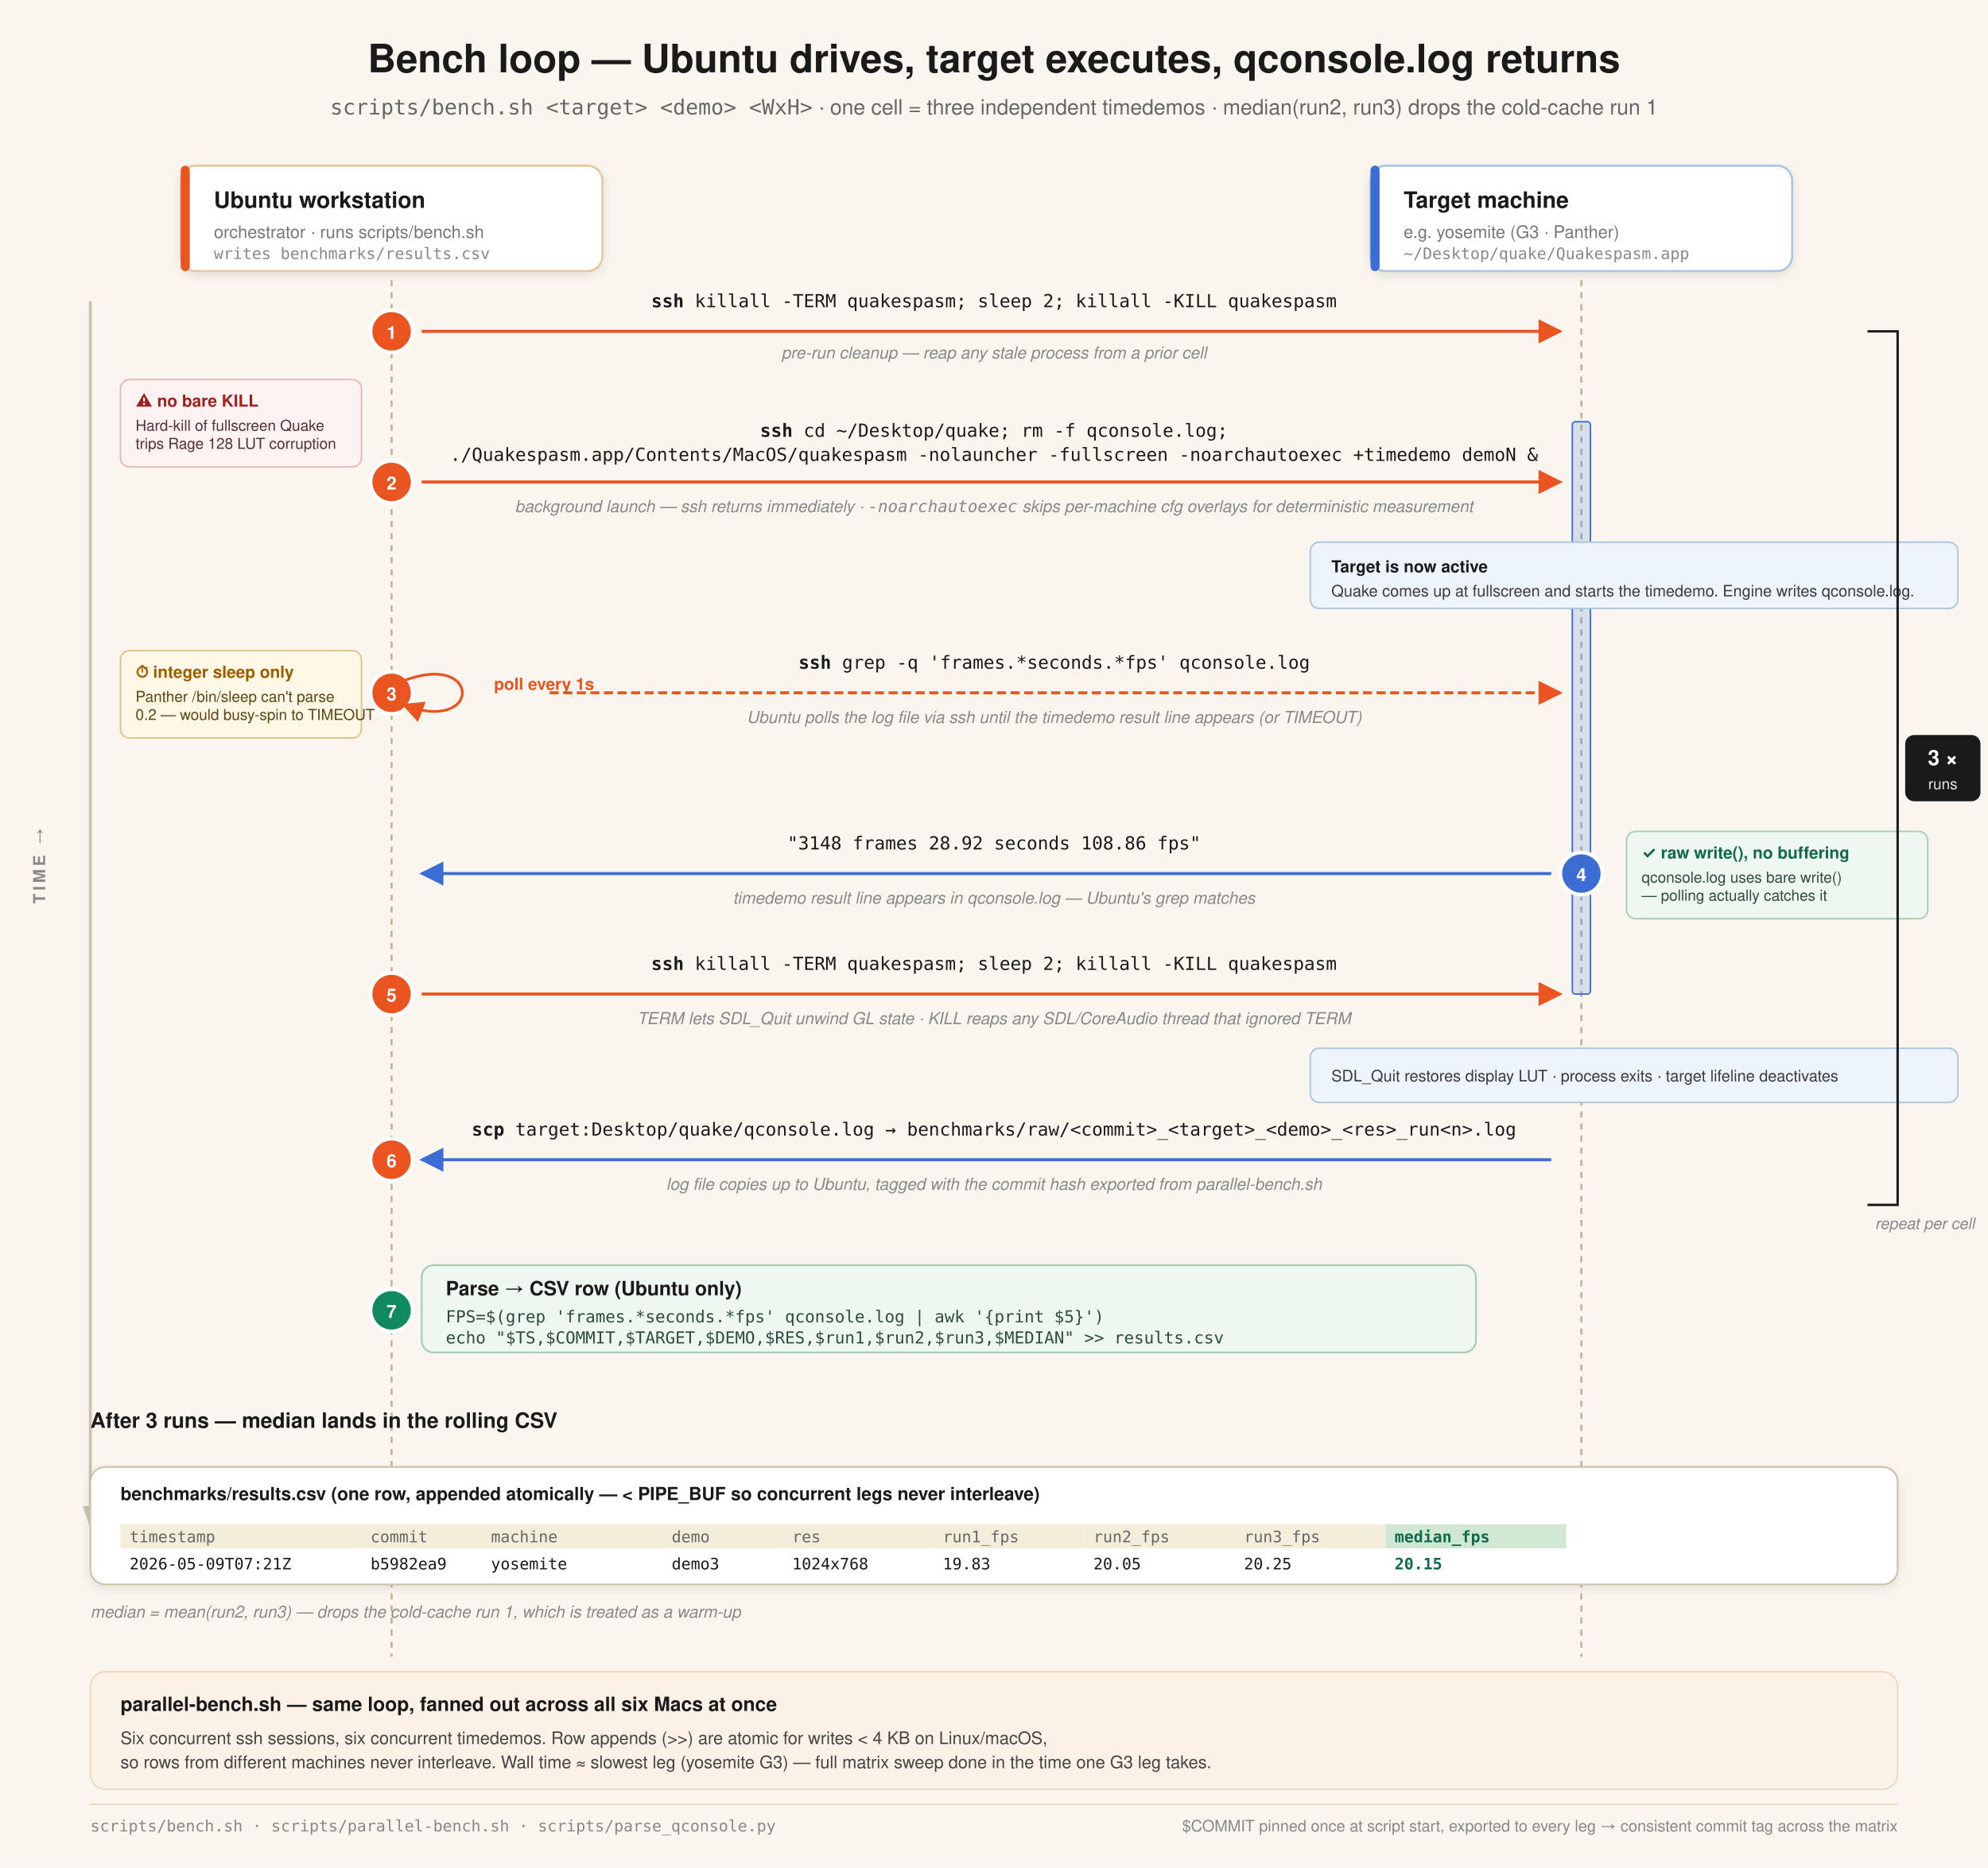
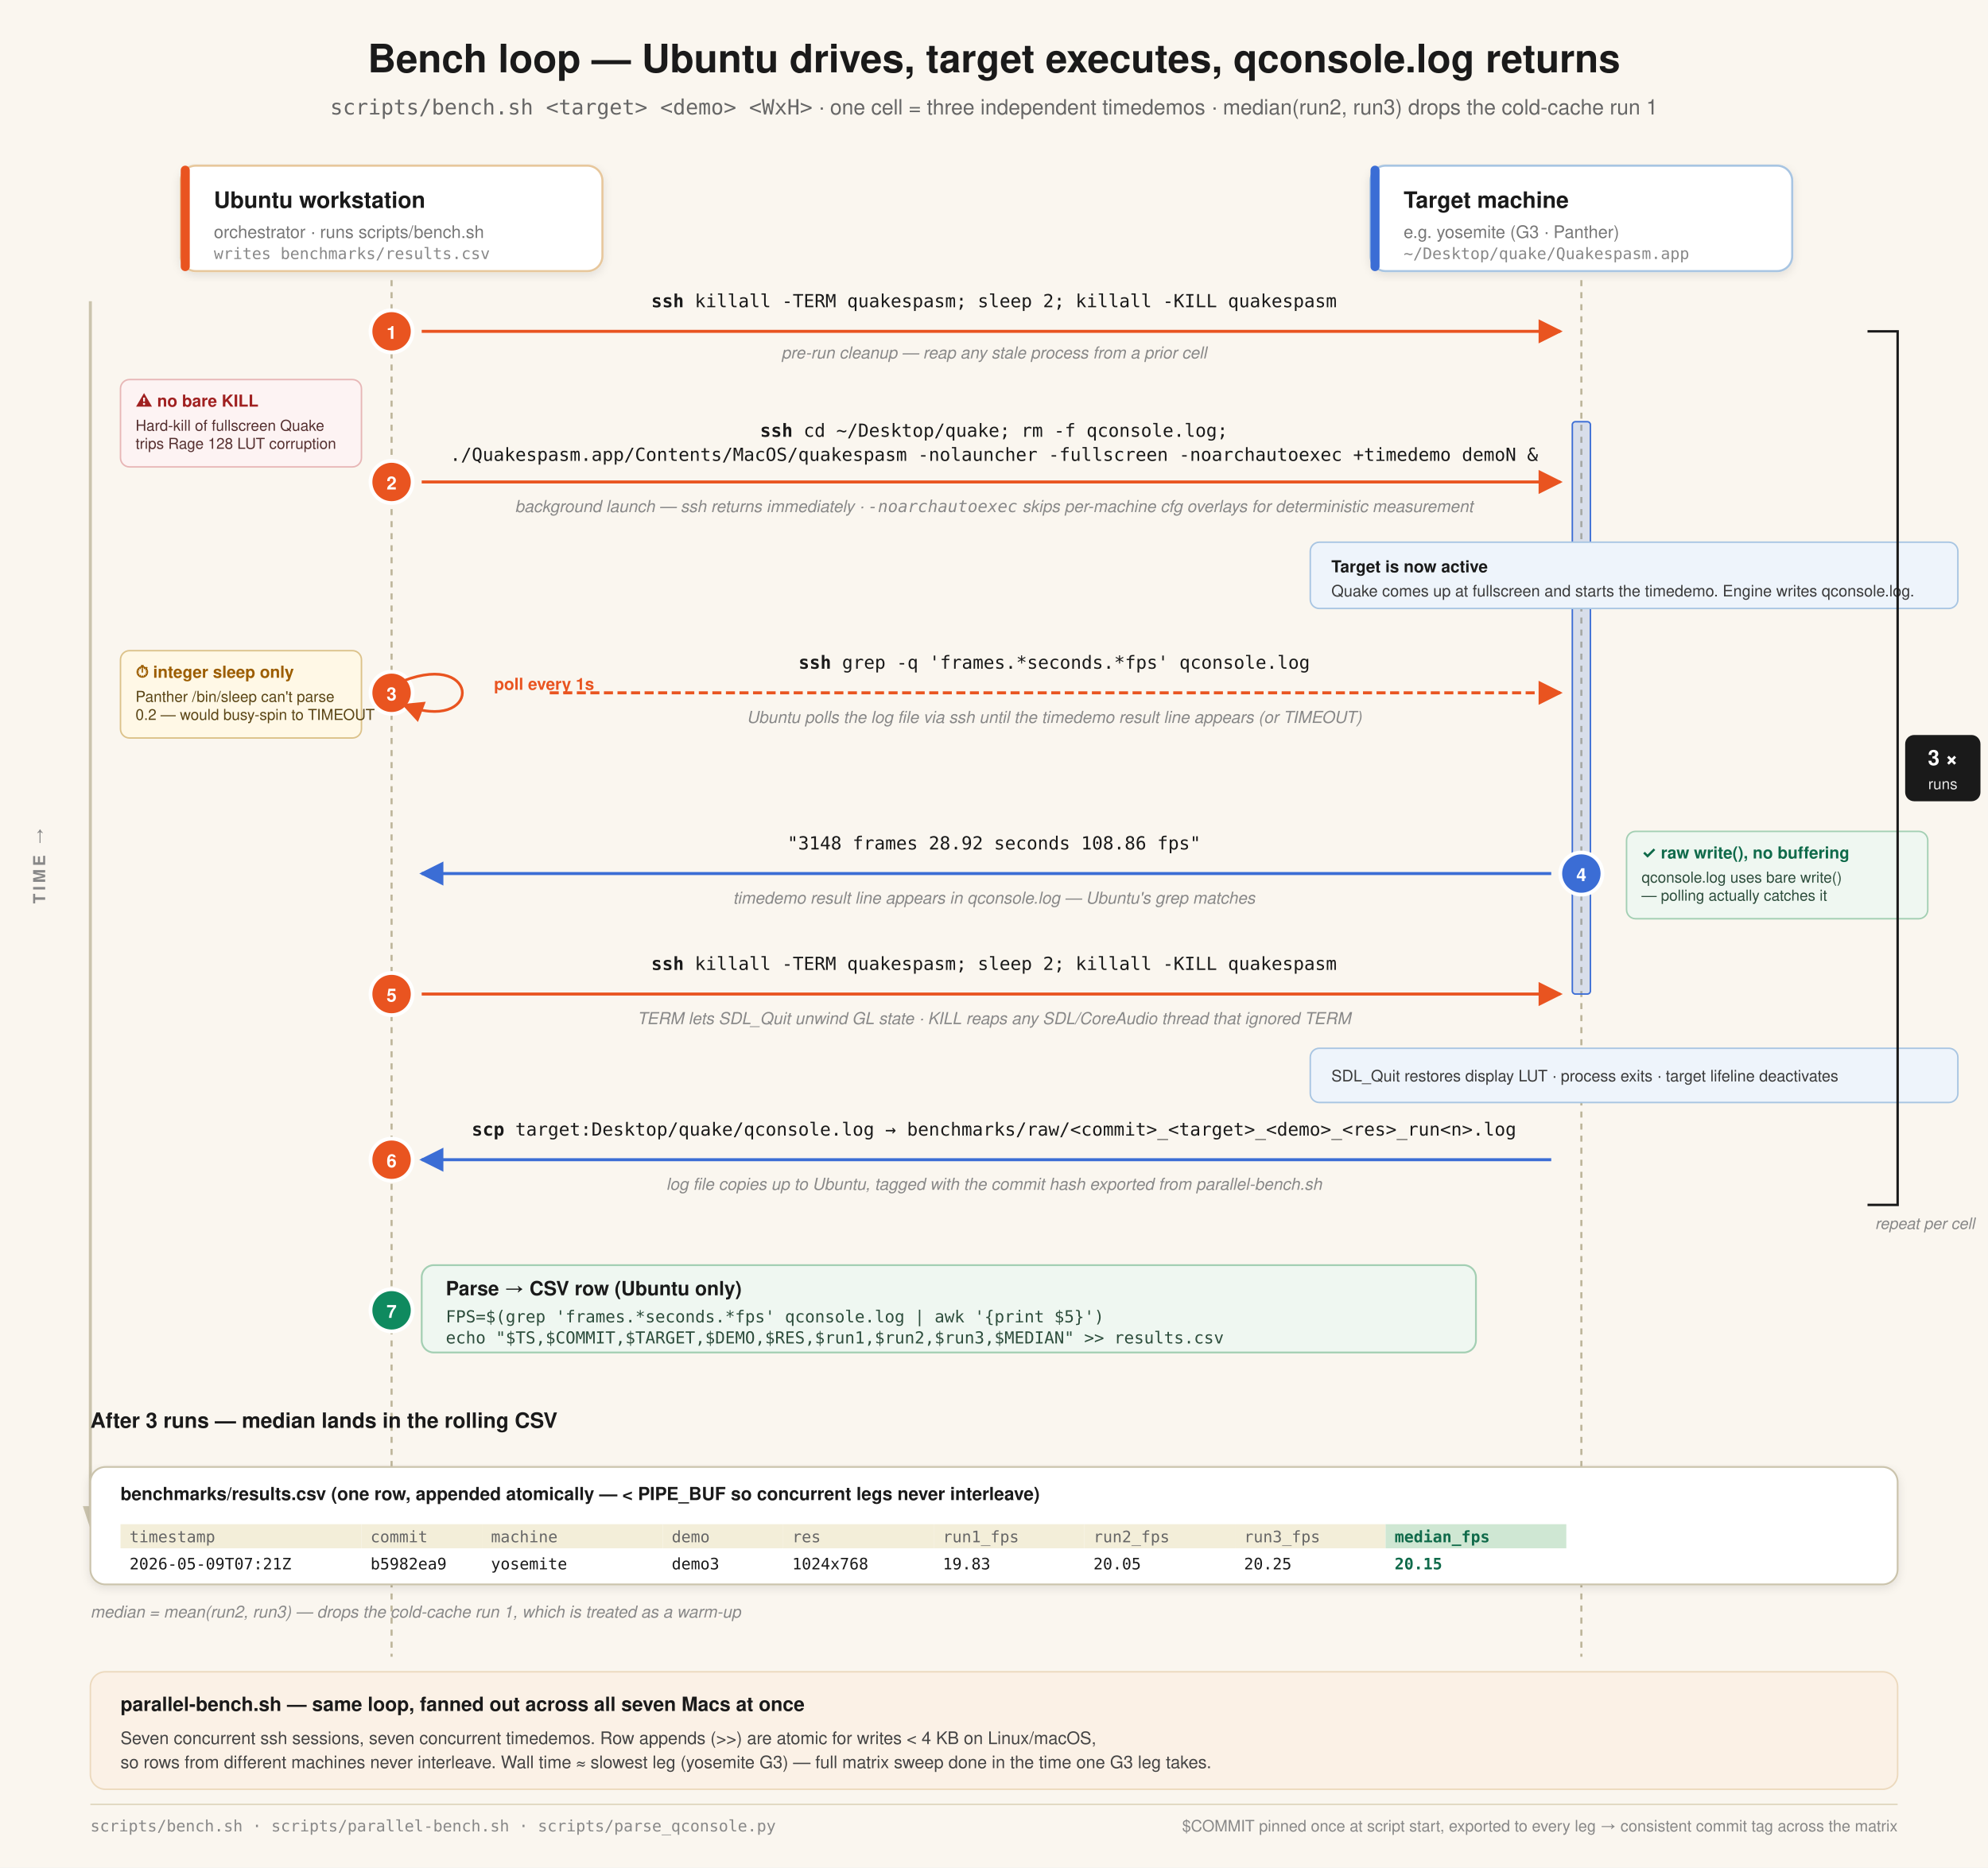
<svg xmlns="http://www.w3.org/2000/svg" viewBox="0 0 1320 1240" font-family="-apple-system, system-ui, 'Segoe UI', Helvetica, Arial, sans-serif">
  <defs>
    <marker id="bl-orange" viewBox="0 0 10 10" refX="9" refY="5" markerWidth="8" markerHeight="8" orient="auto-start-reverse">
      <path d="M 0 0 L 10 5 L 0 10 z" fill="#e95420" />
    </marker>
    <marker id="bl-blue" viewBox="0 0 10 10" refX="9" refY="5" markerWidth="8" markerHeight="8" orient="auto-start-reverse">
      <path d="M 0 0 L 10 5 L 0 10 z" fill="#3b6dd5" />
    </marker>
    <marker id="bl-green" viewBox="0 0 10 10" refX="9" refY="5" markerWidth="8" markerHeight="8" orient="auto-start-reverse">
      <path d="M 0 0 L 10 5 L 0 10 z" fill="#0f8a5f" />
    </marker>
    <marker id="bl-ink" viewBox="0 0 10 10" refX="9" refY="5" markerWidth="7" markerHeight="7" orient="auto-start-reverse">
      <path d="M 0 0 L 10 5 L 0 10 z" fill="#3a3a3a" />
    </marker>
    <filter id="bl-shadow" x="-5%" y="-5%" width="110%" height="115%">
      <feDropShadow dx="0" dy="2" stdDeviation="3" flood-opacity="0.10" />
    </filter>
  </defs>
  <rect width="1320" height="1240" fill="#faf6ef" />
  <text x="660" y="48" text-anchor="middle" font-size="26" font-weight="700" fill="#1a1a1a">Bench loop — Ubuntu drives, target executes, qconsole.log returns</text>
  <text x="660" y="76" text-anchor="middle" font-size="14" fill="#666">
    <tspan font-family="ui-monospace, Menlo, Consolas, monospace">scripts/bench.sh &lt;target&gt; &lt;demo&gt; &lt;WxH&gt;</tspan> · one cell = three independent timedemos · median(run2, run3) drops the cold-cache run 1</text>
  <g transform="translate(120, 110)">
    <rect x="0" y="0" width="280" height="70" rx="10" fill="#ffffff" stroke="#e7c79c" stroke-width="1.4" filter="url(#bl-shadow)" />
    <rect x="0" y="0" width="6" height="70" rx="3" fill="#e95420" />
    <text x="22" y="28" font-size="15" font-weight="700" fill="#1a1a1a">Ubuntu workstation</text>
    <text x="22" y="48" font-size="11.5" fill="#777">orchestrator · runs scripts/bench.sh</text>
    <text x="22" y="62" font-family="ui-monospace, Menlo, Consolas, monospace" font-size="10.5" fill="#888">writes benchmarks/results.csv</text>
  </g>
  <g transform="translate(910, 110)">
    <rect x="0" y="0" width="280" height="70" rx="10" fill="#ffffff" stroke="#a8c5e2" stroke-width="1.4" filter="url(#bl-shadow)" />
    <rect x="0" y="0" width="6" height="70" rx="3" fill="#3b6dd5" />
    <text x="22" y="28" font-size="15" font-weight="700" fill="#1a1a1a">Target machine</text>
    <text x="22" y="48" font-size="11.5" fill="#777">e.g. yosemite (G3 · Panther)</text>
    <text x="22" y="62" font-family="ui-monospace, Menlo, Consolas, monospace" font-size="10.5" fill="#888">~/Desktop/quake/Quakespasm.app</text>
  </g>
  <g stroke="#bdb59a" stroke-width="1.4" stroke-dasharray="4 4">
    <line x1="260" y1="186" x2="260" y2="1100" />
    <line x1="1050" y1="186" x2="1050" y2="1100" />
  </g>
  <g transform="translate(60, 200)">
    <line x1="0" y1="0" x2="0" y2="800" stroke="#cbc4ad" stroke-width="2" />
    <path d="M -5 800 L 0 815 L 5 800 z" fill="#cbc4ad" />
    <text x="-30" y="400" font-size="11" font-weight="600" fill="#888" letter-spacing="2" transform="rotate(-90, -30, 400)">TIME →</text>
  </g>
  <rect x="1044" y="280" width="12" height="380" rx="2" fill="#3b6dd5" opacity="0.18" />
  <rect x="1044" y="280" width="12" height="380" rx="2" fill="none" stroke="#3b6dd5" stroke-width="1" />
  <g transform="translate(0, 220)">
    <circle cx="260" cy="0" r="14" fill="#e95420" stroke="#fff" stroke-width="2.5" />
    <text x="260" y="5" text-anchor="middle" font-size="12" font-weight="700" fill="#fff">1</text>
    <line x1="280" y1="0" x2="1036" y2="0" stroke="#e95420" stroke-width="2" marker-end="url(#bl-orange)" />
    <text x="660" y="-16" text-anchor="middle" font-family="ui-monospace, Menlo, Consolas, monospace" font-size="12" fill="#1a1a1a">
      <tspan font-weight="700">ssh</tspan>  killall -TERM quakespasm; sleep 2; killall -KILL quakespasm</text>
    <text x="660" y="18" text-anchor="middle" font-size="11" fill="#888" font-style="italic">pre-run cleanup — reap any stale process from a prior cell</text>
  </g>
  <g transform="translate(80, 252)">
    <rect x="0" y="0" width="160" height="58" rx="6" fill="#fdf3f3" stroke="#e7b6b6" stroke-width="1" />
    <text x="10" y="18" font-size="11" font-weight="700" fill="#a02020">⚠ no bare KILL</text>
    <text x="10" y="34" font-size="10" fill="#553030">Hard-kill of fullscreen Quake</text>
    <text x="10" y="46" font-size="10" fill="#553030">trips Rage 128 LUT corruption</text>
  </g>
  <g transform="translate(0, 320)">
    <circle cx="260" cy="0" r="14" fill="#e95420" stroke="#fff" stroke-width="2.5" />
    <text x="260" y="5" text-anchor="middle" font-size="12" font-weight="700" fill="#fff">2</text>
    <line x1="280" y1="0" x2="1036" y2="0" stroke="#e95420" stroke-width="2" marker-end="url(#bl-orange)" />
    <text x="660" y="-30" text-anchor="middle" font-family="ui-monospace, Menlo, Consolas, monospace" font-size="12" fill="#1a1a1a">
      <tspan font-weight="700">ssh</tspan>  cd ~/Desktop/quake; rm -f qconsole.log;</text>
    <text x="660" y="-14" text-anchor="middle" font-family="ui-monospace, Menlo, Consolas, monospace" font-size="12" fill="#1a1a1a">      ./Quakespasm.app/Contents/MacOS/quakespasm -nolauncher -fullscreen -noarchautoexec +timedemo demoN &amp;</text>
    <text x="660" y="20" text-anchor="middle" font-size="11" fill="#888" font-style="italic">background launch — ssh returns immediately · <tspan font-family="ui-monospace, Menlo, Consolas, monospace">-noarchautoexec</tspan> skips per-machine cfg overlays for deterministic measurement</text>
  </g>
  <g transform="translate(870, 360)">
    <rect x="0" y="0" width="430" height="44" rx="6" fill="#eef4fb" stroke="#a8c5e2" stroke-width="1" />
    <text x="14" y="20" font-size="11" font-weight="700" fill="#1a1a1a">Target is now active</text>
    <text x="14" y="36" font-size="10.5" fill="#3a3a3a">Quake comes up at fullscreen and starts the timedemo. Engine writes qconsole.log.</text>
  </g>
  <g transform="translate(0, 460)">
    <circle cx="260" cy="0" r="14" fill="#e95420" stroke="#fff" stroke-width="2.5" />
    <text x="260" y="5" text-anchor="middle" font-size="12" font-weight="700" fill="#fff">3</text>
    <path d="M 268 -8 C 320 -28 320 28 268 8" stroke="#e95420" stroke-width="1.8" fill="none" marker-end="url(#bl-orange)" />
    <text x="328" y="-2" font-size="11" font-weight="700" fill="#e95420">poll every 1s</text>
    <line x1="365" y1="0" x2="1036" y2="0" stroke="#e95420" stroke-width="2" stroke-dasharray="6 3" marker-end="url(#bl-orange)" />
    <text x="700" y="-16" text-anchor="middle" font-family="ui-monospace, Menlo, Consolas, monospace" font-size="12" fill="#1a1a1a">
      <tspan font-weight="700">ssh</tspan>  grep -q 'frames.*seconds.*fps' qconsole.log</text>
    <text x="700" y="20" text-anchor="middle" font-size="11" fill="#888" font-style="italic">Ubuntu polls the log file via ssh until the timedemo result line appears (or TIMEOUT)</text>
  </g>
  <g transform="translate(80, 432)">
    <rect x="0" y="0" width="160" height="58" rx="6" fill="#fff8e6" stroke="#dcc28a" stroke-width="1" />
    <text x="10" y="18" font-size="11" font-weight="700" fill="#9c5d00">⏱ integer sleep only</text>
    <text x="10" y="34" font-size="10" fill="#5a4515">Panther /bin/sleep can't parse</text>
    <text x="10" y="46" font-size="10" fill="#5a4515">0.2 — would busy-spin to TIMEOUT</text>
  </g>
  <g transform="translate(0, 580)">
    <circle cx="1050" cy="0" r="14" fill="#3b6dd5" stroke="#fff" stroke-width="2.5" />
    <text x="1050" y="5" text-anchor="middle" font-size="12" font-weight="700" fill="#fff">4</text>
    <line x1="1030" y1="0" x2="280" y2="0" stroke="#3b6dd5" stroke-width="2" marker-end="url(#bl-blue)" />
    <text x="660" y="-16" text-anchor="middle" font-family="ui-monospace, Menlo, Consolas, monospace" font-size="12" fill="#1a1a1a">"3148 frames 28.92 seconds 108.86 fps"</text>
    <text x="660" y="20" text-anchor="middle" font-size="11" fill="#888" font-style="italic">timedemo result line appears in qconsole.log — Ubuntu's grep matches</text>
  </g>
  <g transform="translate(1080, 552)">
    <rect x="0" y="0" width="200" height="58" rx="6" fill="#eff7f1" stroke="#a3cfb3" stroke-width="1" />
    <text x="10" y="18" font-size="11" font-weight="700" fill="#0f6a4a">✓ raw write(), no buffering</text>
    <text x="10" y="34" font-size="10" fill="#2d4d3c">qconsole.log uses bare write()</text>
    <text x="10" y="46" font-size="10" fill="#2d4d3c">— polling actually catches it</text>
  </g>
  <g transform="translate(0, 660)">
    <circle cx="260" cy="0" r="14" fill="#e95420" stroke="#fff" stroke-width="2.5" />
    <text x="260" y="5" text-anchor="middle" font-size="12" font-weight="700" fill="#fff">5</text>
    <line x1="280" y1="0" x2="1036" y2="0" stroke="#e95420" stroke-width="2" marker-end="url(#bl-orange)" />
    <text x="660" y="-16" text-anchor="middle" font-family="ui-monospace, Menlo, Consolas, monospace" font-size="12" fill="#1a1a1a">
      <tspan font-weight="700">ssh</tspan>  killall -TERM quakespasm; sleep 2; killall -KILL quakespasm</text>
    <text x="660" y="20" text-anchor="middle" font-size="11" fill="#888" font-style="italic">TERM lets SDL_Quit unwind GL state · KILL reaps any SDL/CoreAudio thread that ignored TERM</text>
  </g>
  <g transform="translate(870, 696)">
    <rect x="0" y="0" width="430" height="36" rx="6" fill="#eef4fb" stroke="#a8c5e2" stroke-width="1" />
    <text x="14" y="22" font-size="10.5" fill="#3a3a3a">SDL_Quit restores display LUT · process exits · target lifeline deactivates</text>
  </g>
  <g transform="translate(0, 770)">
    <circle cx="260" cy="0" r="14" fill="#e95420" stroke="#fff" stroke-width="2.5" />
    <text x="260" y="5" text-anchor="middle" font-size="12" font-weight="700" fill="#fff">6</text>
    <line x1="1030" y1="0" x2="280" y2="0" stroke="#3b6dd5" stroke-width="2" marker-end="url(#bl-blue)" />
    <text x="660" y="-16" text-anchor="middle" font-family="ui-monospace, Menlo, Consolas, monospace" font-size="12" fill="#1a1a1a">
      <tspan font-weight="700">scp</tspan>  target:Desktop/quake/qconsole.log  →  benchmarks/raw/&lt;commit&gt;_&lt;target&gt;_&lt;demo&gt;_&lt;res&gt;_run&lt;n&gt;.log</text>
    <text x="660" y="20" text-anchor="middle" font-size="11" fill="#888" font-style="italic">log file copies up to Ubuntu, tagged with the commit hash exported from parallel-bench.sh</text>
  </g>
  <g transform="translate(0, 870)">
    <circle cx="260" cy="0" r="14" fill="#0f8a5f" stroke="#fff" stroke-width="2.5" />
    <text x="260" y="5" text-anchor="middle" font-size="12" font-weight="700" fill="#fff">7</text>
    <rect x="280" y="-30" width="700" height="58" rx="8" fill="#eff7f1" stroke="#a3cfb3" stroke-width="1.2" />
    <text x="296" y="-10" font-size="13" font-weight="700" fill="#1a1a1a">Parse → CSV row (Ubuntu only)</text>
    <g font-family="ui-monospace, Menlo, Consolas, monospace" font-size="11" fill="#2d4d3c">
      <text x="296" y="8">FPS=$(grep 'frames.*seconds.*fps' qconsole.log | awk '{print $5}')</text>
      <text x="296" y="22">echo "$TS,$COMMIT,$TARGET,$DEMO,$RES,$run1,$run2,$run3,$MEDIAN" &gt;&gt; results.csv</text>
    </g>
  </g>
  <g stroke="#1a1a1a" stroke-width="1.6" fill="none">
    <path d="M 1240 220 L 1260 220 L 1260 800 L 1240 800" />
  </g>
  <g transform="translate(1265, 510)">
    <rect x="0" y="-22" width="50" height="44" rx="6" fill="#1a1a1a" />
    <text x="25" y="-2" text-anchor="middle" font-size="14" font-weight="700" fill="#fff">3 ×</text>
    <text x="25" y="14" text-anchor="middle" font-size="10" fill="#e7e7e7">runs</text>
  </g>
  <text x="1245" y="816" font-size="10.5" fill="#888" font-style="italic">repeat per cell</text>
  <g transform="translate(60, 950)">
    <text x="0" y="-2" font-size="14" font-weight="700" fill="#1a1a1a">After 3 runs — median lands in the rolling CSV</text>
    <g transform="translate(0, 24)">
      <rect x="0" y="0" width="1200" height="78" rx="10" fill="#ffffff" stroke="#cbc4ad" stroke-width="1.2" filter="url(#bl-shadow)" />
      <text x="20" y="22" font-size="12" font-weight="700" fill="#1a1a1a">benchmarks/results.csv  (one row, appended atomically — &lt; PIPE_BUF so concurrent legs never interleave)</text>
      <g font-family="ui-monospace, Menlo, Consolas, monospace" font-size="10.5">
        <g transform="translate(20, 38)">
          <rect x="0" y="0" width="160" height="16" fill="#f3eed9" />
          <text x="6" y="12" fill="#666">timestamp</text>
          <rect x="160" y="0" width="80" height="16" fill="#f3eed9" />
          <text x="166" y="12" fill="#666">commit</text>
          <rect x="240" y="0" width="120" height="16" fill="#f3eed9" />
          <text x="246" y="12" fill="#666">machine</text>
          <rect x="360" y="0" width="80" height="16" fill="#f3eed9" />
          <text x="366" y="12" fill="#666">demo</text>
          <rect x="440" y="0" width="100" height="16" fill="#f3eed9" />
          <text x="446" y="12" fill="#666">res</text>
          <rect x="540" y="0" width="100" height="16" fill="#f3eed9" />
          <text x="546" y="12" fill="#666">run1_fps</text>
          <rect x="640" y="0" width="100" height="16" fill="#f3eed9" />
          <text x="646" y="12" fill="#666">run2_fps</text>
          <rect x="740" y="0" width="100" height="16" fill="#f3eed9" />
          <text x="746" y="12" fill="#666">run3_fps</text>
          <rect x="840" y="0" width="120" height="16" fill="#cfe7d3" />
          <text x="846" y="12" fill="#0f6a4a" font-weight="700">median_fps</text>
        </g>
        <g transform="translate(20, 56)" fill="#1a1a1a">
          <text x="6" y="12">2026-05-09T07:21Z</text>
          <text x="166" y="12">b5982ea9</text>
          <text x="246" y="12">yosemite</text>
          <text x="366" y="12">demo3</text>
          <text x="446" y="12">1024x768</text>
          <text x="546" y="12">19.83</text>
          <text x="646" y="12">20.05</text>
          <text x="746" y="12">20.25</text>
          <text x="846" y="12" fill="#0f6a4a" font-weight="700">20.15</text>
        </g>
      </g>
    </g>
    <text x="0" y="124" font-size="11" fill="#888" font-style="italic">median = mean(run2, run3) — drops the cold-cache run 1, which is treated as a warm-up</text>
  </g>
  <g transform="translate(60, 1110)">
    <rect x="0" y="0" width="1200" height="78" rx="10" fill="#fbf1e6" stroke="#ecd9bd" stroke-width="1" />
-     <text x="20" y="26" font-size="13" font-weight="700" fill="#1a1a1a">parallel-bench.sh — same loop, fanned out across all six Macs at once</text>
-     <text x="20" y="48" font-size="11.5" fill="#444">Six concurrent ssh sessions, six concurrent timedemos. Row appends (&gt;&gt;) are atomic for writes &lt; 4 KB on Linux/macOS,</text>
+     <text x="20" y="26" font-size="13" font-weight="700" fill="#1a1a1a">parallel-bench.sh — same loop, fanned out across all seven Macs at once</text>
+     <text x="20" y="48" font-size="11.5" fill="#444">Seven concurrent ssh sessions, seven concurrent timedemos. Row appends (&gt;&gt;) are atomic for writes &lt; 4 KB on Linux/macOS,</text>
    <text x="20" y="64" font-size="11.5" fill="#444">so rows from different machines never interleave. Wall time ≈ slowest leg (yosemite G3) — full matrix sweep done in the time one G3 leg takes.</text>
  </g>
  <g transform="translate(60, 1212)">
    <line x1="0" y1="-14" x2="1200" y2="-14" stroke="#e0d8c0" stroke-width="1" />
    <text x="0" y="4" font-family="ui-monospace, Menlo, Consolas, monospace" font-size="10.5" fill="#888">scripts/bench.sh · scripts/parallel-bench.sh · scripts/parse_qconsole.py</text>
    <text x="1200" y="4" text-anchor="end" font-size="10.5" fill="#888">$COMMIT pinned once at script start, exported to every leg → consistent commit tag across the matrix</text>
  </g>
</svg>
